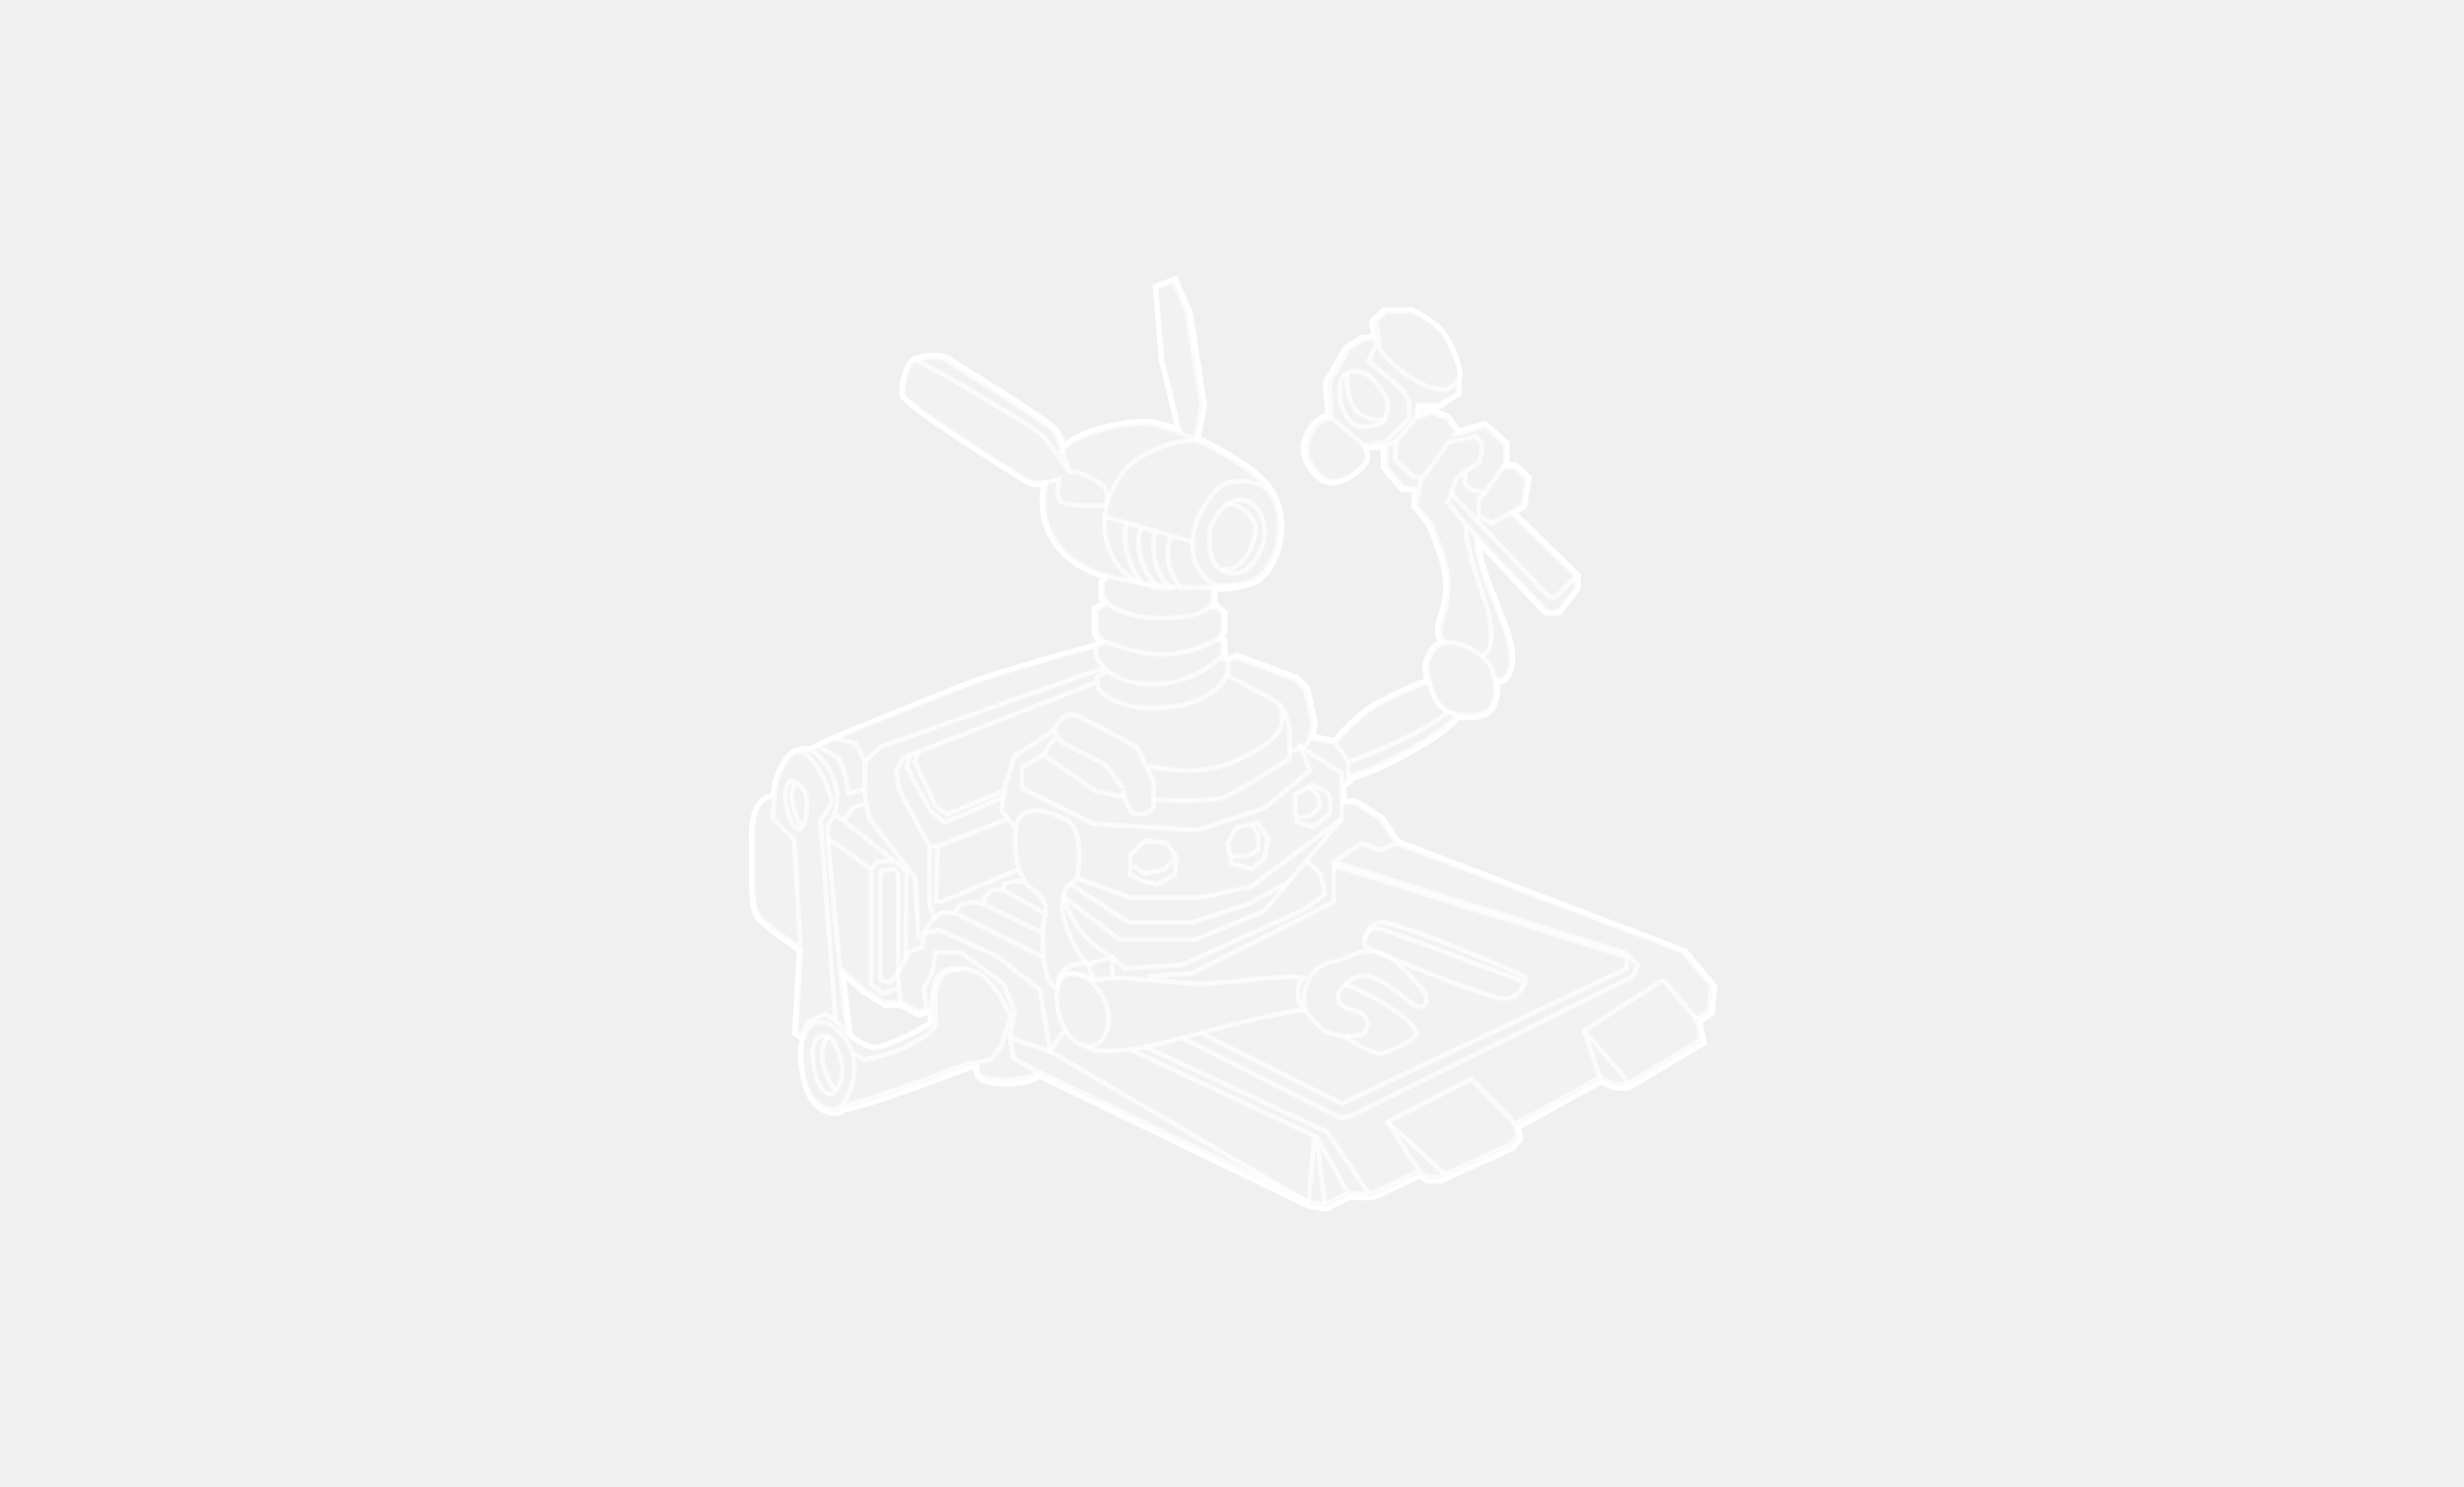
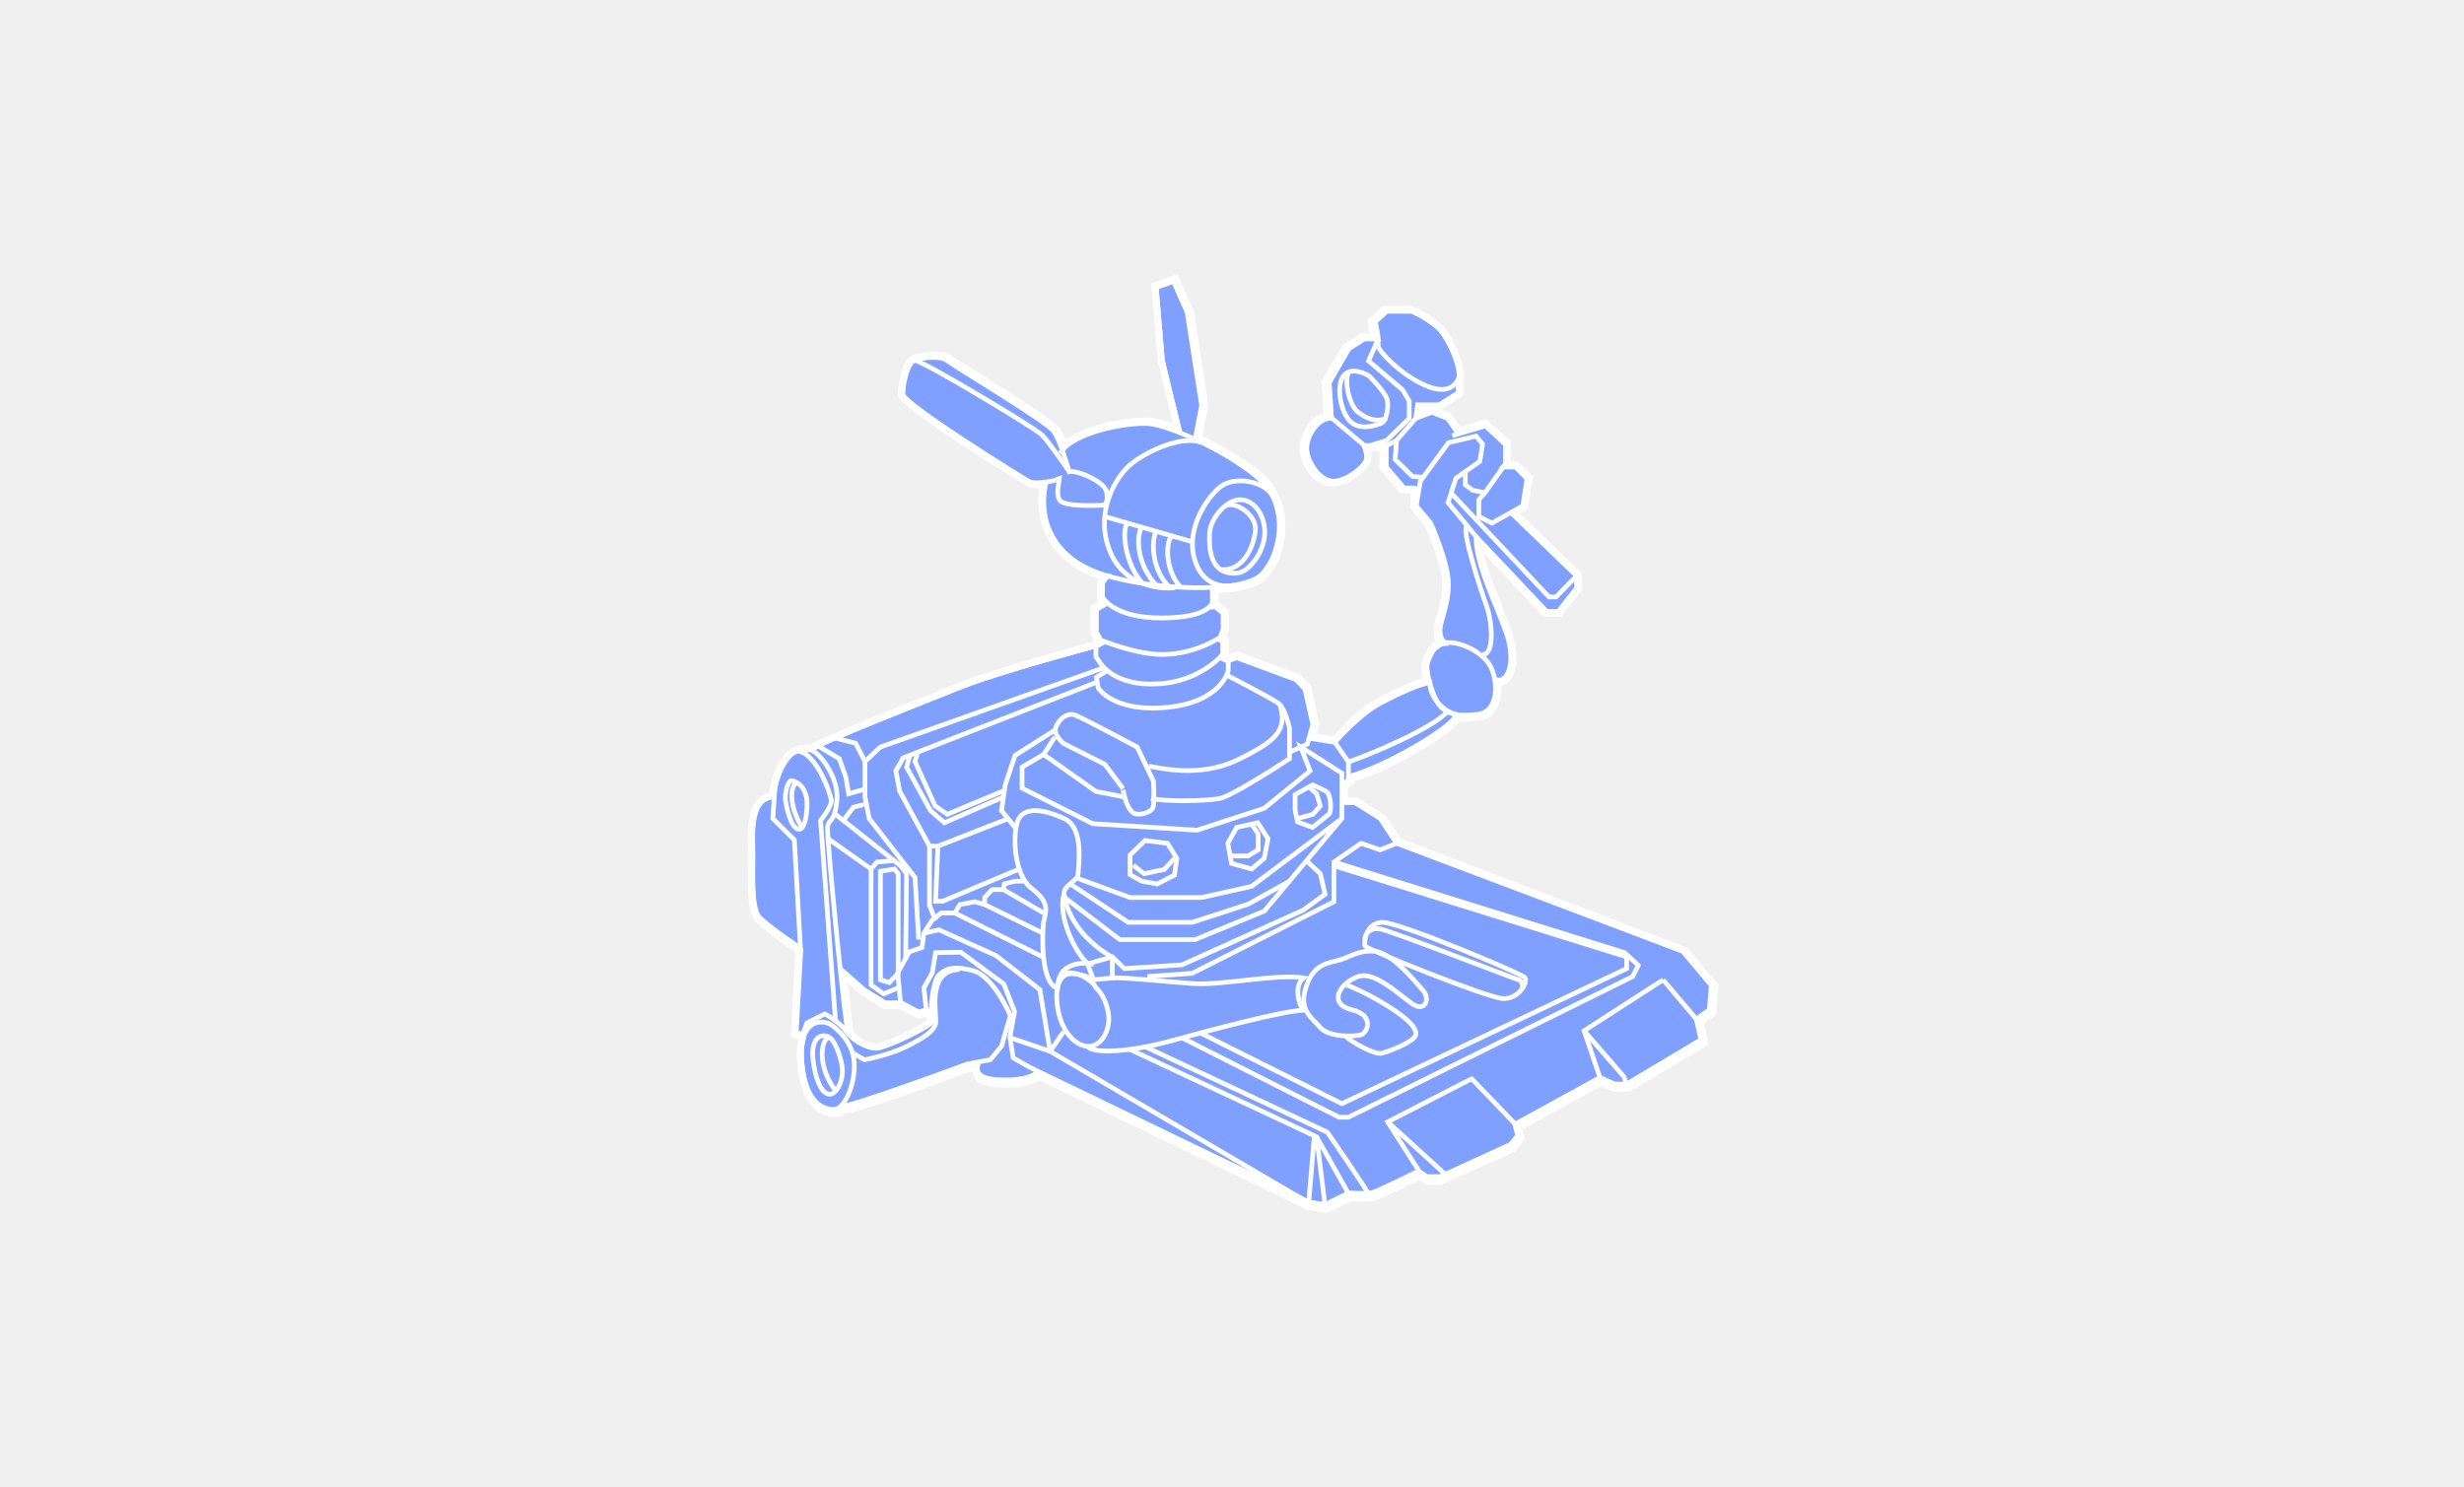
<svg id="bp-420" viewBox="0 0 527 318">
  <style type="text/css">
- 		.st0{fill:#fff2;stroke:#fff;stroke-miterlimit:10;}
- 		.st1{fill:none;stroke:#fffa;stroke-miterlimit:10;}
+ 		.st0{fill:#80a0ff;stroke:#fff;stroke-width:1.5;stroke-miterlimit:10;}
+ 		.st1{fill:none;stroke:#fff;stroke-miterlimit:10;}
</style>
  <g>
    <path class="st0" d="M302.3,108.3l3.2,3.9c0.3,0.8,3.8,8.7,3.7,13c-0.1,2.7-0.6,4.7-1.1,6.4c-0.4,1.2-0.7,2.3-0.7,3.4   c0,1.2,0.3,2,0.7,2.4c-0.1,0-0.2,0.1-0.2,0.1c-1.7,1-2,1.8-2.5,2.9c-0.1,0.3-0.2,0.5-0.4,0.8c-0.4,1-0.3,2.7,0.2,4.4   c-2.1,0.5-5.4,2-10.3,4.5c-4.1,2.1-8.6,7.1-9.5,8.2l-4.7-0.8l0.7-2.5l-1.7-7.9l-2.1-2.1l-13-4.9l-1.9,0.8l-0.9-0.4   c0.1-0.1,0.1-0.2,0.2-0.2l0.1-0.1V137l-0.7-0.4l0.7-1.9l0-3.7l-2-1.7l-0.4,0c0.1-0.2,0.1-0.4,0.2-0.5v-2.6c1.2-0.1,2.3-0.2,3.3-0.3   c0.3,0,0.7-0.1,1-0.1l0,0c2.7-0.5,4.9-1.2,6-2.4c2.5-2.5,4-6.7,4-10.9c0-2.7-0.7-5.1-1.9-7.2l0,0c0,0,0,0,0-0.1   c-0.6-0.9-1.2-1.8-2-2.6c-3.2-3.1-8.7-6.4-14-8.9l1.4-6.9l-3.1-20l-3.2-7.2l-4.4,1.6l1.4,16.1l3.5,14.5c-2.6-1-4.8-1.6-6.3-1.7   c-4.4-0.2-13.9,1.5-18,5.2c-0.5-1.2-0.9-2.4-1.5-3.2c-0.9-1.4-8.9-6.5-17.7-12c-2.6-1.6-4.9-3.1-5.3-3.4c-1.5-1.2-5.7-0.7-7.4-0.1   c-2.2,0.8-2.9,6-2.9,7.7c0,2.4,27.2,19.1,27.5,19.2c0.5,0.2,1.6,0.3,2.9,0.2c-1.4,7,1.1,15.9,12.7,19.7c0.1,0,0.2,0.1,0.3,0.1   l-0.8,1v3.2l0,0.2c0,0.1,0.2,0.4,0.7,1l-2.1,1.2v5.3l1,2l0.2,0.1l-0.8,0.4c-1,0.3-20.7,5.5-29.2,8.9c-19.8,7.9-29.6,11.9-30.8,12.8   c-0.7,0.5-1.3,0.5-2,0.5c-0.7,0-1.5,0-2.6,0.6c-2.2,1.2-4.4,5.8-4.5,9.5c-1,0.1-1.9,0.5-2.6,1.2c-1.5,1.5-2.2,4.5-2,9.2   c0,1.5,0,3,0,4.6c0,5.4-0.1,10.1,1.9,11.9c2.7,2.5,7.2,5.4,8.3,6.2l-1,17.9l1.7,1c-0.4,1.3-0.6,3.1-0.3,5.6   c0.9,9.4,5.4,10.4,7.3,10.4c0.1,0,0.3,0,0.4,0c0.5,0,1-0.3,1.5-0.7c1.4-0.1,6.5-1.4,26.8-9l1.5-0.3c-0.2,0.9,0,1.6,0.4,2.2   c0.8,1,2.6,1.5,5.7,1.5c0.4,0,0.9,0,1.4,0c4-0.2,5.5-1.3,5.9-1.7l57.7,27.9l3.8,0.6l5-2.5c0.7,0,3.7,0.2,4.8,0   c1.2-0.2,8.4-3.8,10.1-4.6l1.6,1.1h2.9l15.5-7l1.7-2.2l-0.5-2.3l17.6-9.7l3,1.3l2.9,0l16.3-9.7l-1-4.5l2.7-1.9l0.5-5.7l-6.3-7.6   L299.1,180l-3.4-5.1l-5.7-3.6h-2.5v-3.1l1.4-1v-0.6c7.4-1.9,21-9.9,22.7-12.8c0-0.1,0.1-0.2,0.1-0.3c0.3,0,0.8,0.1,1.5,0.1   c0.7,0,1.7,0,3-0.2c1.4-0.1,2.5-0.9,3.2-2.1c0.8-1.3,1.1-3.3,0.9-5.3c0.1,0,0.2,0,0.3,0c0.5,0,0.9-0.2,1.3-0.5   c1.7-1.3,2.4-5.2,0.7-10.2c-0.7-1.9-1.5-4-2.3-6.1c-1.9-4.6-3.7-9.3-4.1-13.2l14.3,15.2h3l4.1-5.3V123l-13.7-13.3l2.2-1.3l1-6.3   l-2.9-2.7h-1.9l0.1-0.1v-4.5l-4.7-4.3l-5.7,1.7l-2.2-3.2l-3.7-1.4l-2.8,1.1l0.2-1.6h4.2l4.5-2.9v-3.1c0.8-2.2-2.3-9.4-4.7-11.4   c-2.5-2.1-5.5-3.4-5.6-3.5l-5.8,0l-2.8,2.5l0.5,3.4h-2.5l-3.5,2.2l-4.4,7.5l0.5,7.1c-2.8,0.3-4.8,3.8-5.2,6.4   c-0.4,2.9,2.4,7.5,5.6,8c0.2,0,0.4,0,0.6,0c3.2,0,7.3-3.4,7.6-5c0.2-0.9-0.1-1.8-0.3-2.5h3.6v4.2l4,4.8h2.8L302.3,108.3z    M199,218.5c-0.9,1.3-10,5.6-11.8,5.5c-1.8-0.1-4.5-1.7-5.3-2.8c-0.2-0.6-0.8-6-1.5-12.7l4.2,3.7l4.6,2.9h3.3l4,2.1l2.2-0.7   L199,218.5z" />
  </g>
  <g>
    <path class="st1" d="M223.8,102.9c-1.7,6.4-0.1,16.1,12.1,20c10.3,3.3,29.7,4.2,33.9,0c4.2-4.2,5.9-14.3,0-20   c-5.9-5.7-19.8-12.1-24.4-12.3s-15.9,1.8-18.7,6.4" />
    <path class="st1" d="M228.7,100.9c1.7-0.4,7.7,2.2,8,4.4c0.3,2.2-0.2,2.8-1.1,2.8s-8.3,0.4-9-1.2c-0.8-1.5-0.1-3.4,0-4.5   c-2.1,0.9-5.5,1-6.3,0.7c-0.8-0.3-27.2-16.8-27.2-18.7s0.8-6.6,2.5-7.3c1.8-0.7,5.7-1,6.9,0c1.2,1,21.6,13.2,22.9,15.2   C226.8,94.4,228.1,99.1,228.7,100.9z" />
    <path class="st1" d="M195.7,77.1c2.1,0.3,25.7,14.5,27.1,15.9c1.4,1.3,5.9,7.9,5.9,7.9" />
    <path class="st1" d="M271.8,105.5c-2-2.6-7.7-3.6-10.6-1.5c-2.9,2.1-7.5,8.9-5.8,15.3s6.7,6.3,8.7,5.9" />
    <path class="st1" d="M258.7,114.1c0.2-3.5,3.9-7.4,6.7-7.2c2.9,0.1,5.2,3.4,5.1,7.2c-0.1,3.9-3.3,8.3-5.9,8.5   C262,122.8,258.3,122.1,258.7,114.1z" />
    <path class="st1" d="M262.1,108.2c2-1.1,6.8,1.9,6.4,5.4c-0.4,3.5-2.7,8.8-7.6,8.2" />
    <polyline class="st1" points="252.4,92.6 248.6,77.1 247.3,61.5 251,60.2 253.9,66.8 257,86.7 255.6,94  " />
    <line class="st1" x1="236.3" y1="110.5" x2="255" y2="115.9" />
    <path class="st1" d="M241.2,111.9c-1.4,1.2-0.6,8.8,3.1,12.8" />
    <path class="st1" d="M244.2,112.8c-1.2,1.7-1.2,7.8,3.1,12.4" />
    <path class="st1" d="M247.3,113.7c-0.9,1.3-1.4,7.9,3,12.1c0,0-9.2,0.6-12.7-7.4s0.4-15.1,3.3-18.2s11.9-7.4,16.1-5.5" />
    <path class="st1" d="M250.5,114.8c-1.2,1.4-1.3,7.4,2.1,10.9" />
    <path class="st1" d="M236.9,123.2l-1.1,1.5v3c0,0,2.2,4.5,12.6,4.5c10.5,0,10.9-3.4,10.9-3.4v-3" />
    <path class="st1" d="M236.9,129l-2.4,1.4v4.8l0.9,1.7c0,0,7.4,3.1,13.1,3.1c7.3,0,12.5-3.7,12.5-3.7l0.6-1.8v-3.3l-1.7-1.4   l-1.2,0.1" />
    <path class="st1" d="M236.3,137.3l-1.9,1v2.2l0.9,1.3c0,0,2.9,5,12.2,4.5c9.2-0.4,14-6.3,14-6.3v-2.7l-1.1-0.7" />
    <path class="st1" d="M236.9,143.4l-2.4,1.5l0.4,2.3c0,0,3.3,5.3,14.9,4.1c11.6-1.2,12.9-7.9,12.9-7.9v-1.9l-1.7-0.8" />
    <path class="st1" d="M262.3,144.4c0,0,10,5.1,11.3,6.2c1.3,1.1,2.2,5.2,2.2,5.2v6.5c0,0-12,7.9-14.9,8.5s-12,0.7-14.7,0" />
    <path class="st1" d="M245.7,163.9c2.1,0.3,10.7,2.6,18.9-1.3c8.2-4,10.9-6.3,9.1-12" />
    <polyline class="st1" points="262.6,141.4 264.5,140.7 277.2,145.4 279.1,147.4 280.8,155 279.6,159.2 275.8,160.9  " />
    <polyline class="st1" points="227.7,192 239.5,201 255.6,201 270.4,194.9 287,175.1 287,165.4 278.2,159.8 280.2,164.9    270.4,172.9 256,177.6 233.7,176.2 218.6,168.6 218.6,164.1 223.2,161.4  " />
    <polyline class="st1" points="275.8,188.5 267,193.4 255,197.3 241.3,197.3 228.9,189.1  " />
    <polyline class="st1" points="287,175.1 267.7,189.6 257,192 241.7,192 230.2,187.8  " />
    <path class="st1" d="M242.4,173.9c1.1,0.7,4.1,0,4.3-1.5c0.2-1.5,0-5.3,0-5.3l-3.5-7.3c0,0-11-5.9-13.2-6.8   c-2.2-0.9-4.3,1.9-4.3,3.2c0,1.3,1.7,2.8,1.7,2.8l8.9,4.5l3.9,5.2C240.1,168.6,240.8,172.9,242.4,173.9z" />
    <polyline class="st1" points="225.6,157.7 223.2,161.4 234.4,169.3 240.5,170.5  " />
    <path class="st1" d="M277,173.3V170l3.7-2.1c0,0,2.3,1,3.1,1.5c0.8,0.6,1.1,4.2,0.4,4.8c-0.7,0.6-3.5,2.8-3.5,2.8l-3.2-1.2   L277,173.3z" />
    <polygon class="st1" points="262.6,180.4 264.5,177 269,176 271.2,179.4 270.4,183.6 267.7,185.9 263.4,184.7  " />
    <polygon class="st1" points="244.2,188.5 247.5,189.1 251.2,187.2 251.7,183.6 249.7,180.4 244.9,179.8 241.7,182.9 241.7,187.1     " />
    <polyline class="st1" points="242.4,185.1 244.7,186.9 249,186 251.2,183.6  " />
    <polyline class="st1" points="263.4,183.1 266.9,183.1 269.1,181.8 269.1,178.4 267.7,176.3  " />
    <polyline class="st1" points="277.5,175.1 280.8,174.2 282.4,172.4 281.6,169.8 279.9,168.3  " />
    <path class="st1" d="M227.6,191.3c-0.3-1.9,3-2.8,3-4.4c0-1.7,1.4-9.8-3-11.8c-4.4-2-8.2-2.5-9.7,0c-1.4,2.5-1.3,11.9,2.8,15   c4.1,3.1,2.9,5,2.5,7.2c-0.3,2.2-0.7,13.1,3,14.1c0,0,0.3-3.3,3.2-3.1s4.5,1.3,4.5,1.3l4-0.4v-4.4   C237.9,204.7,228.9,200.2,227.6,191.3z" />
    <path class="st1" d="M226.3,210.8c0.1-4.4,4.4-4.9,6.3-4.7c-2.6-2.3-6.5-10.1-5-14.9" />
    <path class="st1" d="M234.4,211.3c-0.6-1.8-7.7-6.2-8.3,0c-0.6,6.2,2.1,11.4,5.7,12.4c3.6,1,6-3.5,5.2-7.3   C236.3,212.8,234.4,211.3,234.4,211.3z" />
    <path class="st1" d="M232.6,223.9c1.5,1.6,9.4,1.1,18.1-1.3s23.9-6.4,28.1-6.5c-1.2-1.4-2-5.4,0-6.9c-5.1-1-18.1,1.7-23.7,1.2   c-5.6-0.4-15.2-1.4-17.2-1.2" />
    <polyline class="st1" points="245.4,208.9 255,208.2 285.3,192.9 285.3,184.4 291.1,180.4 295.2,181.8 298.7,180.4 295.2,175.1    289.8,171.7 287,171.7  " />
    <polyline class="st1" points="279.9,157.9 285.5,158.8 288.4,163 288.4,166.9 287,167.9  " />
    <path class="st1" d="M285.5,158.8c0,0,5.1-5.9,9.6-8.3s8.5-4.1,10.7-4.5c0,3,2.6,6,5.5,6.8c0.7,2-15.3,11.5-22.9,13.3" />
    <path class="st1" d="M288.4,163c3.6-1.2,17.9-7,21.3-10.9" />
    <path class="st1" d="M308.1,137.9c2.7-1.6,9.5,1.4,11,5.3c1.5,3.9,0.9,9.2-3,9.6c-3.9,0.4-4.8,0-4.8,0s-2.5-0.2-3.9-2.6   c-1.3-2.4-2.7-7.1-2-8.7C306.2,139.8,306.2,139,308.1,137.9z" />
    <path class="st1" d="M319.7,145.2c2.4,1.5,4.8-3,2.5-9.7c-2.3-6.7-6.6-14.8-6.5-20.7l-6-7.3l1.7-5.2l5.1-3.6l0.6-3.7l-1.4-1.7   l-5.9,1.4l-6,8.2l-0.9,5.3l3.1,3.7c0,0,3.9,8.6,3.8,13.3s-1.8,7.4-1.8,9.7s1.3,2.6,1.3,2.6" />
    <polyline class="st1" points="313.4,100.8 313.4,103.7 315,104.9 317.6,105.4 322,99.2 322,95.1 317.7,91.1 310.6,93.2  " />
    <polyline class="st1" points="321.4,99.9 324.1,99.9 326.6,102.4 325.7,108.2 319.1,111.9 316.3,110.5 316.3,106.9 317.6,105.4     " />
    <polyline class="st1" points="323.1,109.6 337.2,123.2 337.2,125.8 333.3,130.8 330.8,130.8 315.7,114.8  " />
    <polyline class="st1" points="337.2,123.2 332.8,127.7 331.3,127.7 310.3,105.4  " />
    <polyline class="st1" points="302.8,104.4 300.3,104.4 296.5,99.9 296.5,95.4 298.7,94.2 302.8,89.5 306.2,88.2 309.6,89.5    311.9,92.8  " />
    <polyline class="st1" points="298.7,94.2 298.4,98.3 302.1,101.9 304.2,102.1  " />
    <polyline class="st1" points="311.9,81.1 311.9,84 307.8,86.6 303.2,86.6 302.8,89.5  " />
    <path class="st1" d="M292.7,95.4l3.9-1.2l4.8-4.7v-3.7l-1.4-2.4l-7.3-6.2l2-4.5l0.1,1.5c0.2,0.9,4.4,5.6,9.5,8s6.8,0.4,7.7-1.2   c0.9-1.6-2.1-8.9-4.5-11c-2.4-2.1-5.5-3.4-5.5-3.4h-5.4l-2.4,2.2l0.6,3.7h-3l-3.3,2.1l-4.2,7.3l0.5,7.5l7,5.9h4.8" />
    <path class="st1" d="M292.8,80.4c-1.5-0.9-4.6-2-5.8,0.6c-1.2,2.6,0,7.9,2.2,9.5c2.2,1.6,5.3,0.4,6.3,0c1-0.4,1.7-3.7,1.1-5.3   C296,83.6,292.8,80.4,292.8,80.4z" />
    <path class="st1" d="M288.4,79.6c-1,2.5,0.4,7.3,2,8.5c1.5,1.2,3.9,2.5,6.2,1.3" />
    <path class="st1" d="M284.7,89.5c-2.7-0.1-4.9,3.3-5.2,5.9c-0.3,2.6,2.2,7,5.2,7.5c2.9,0.5,7.4-3.2,7.6-4.6s-0.6-2.9-0.6-2.9" />
    <path class="st1" d="M317,140c2.6,0.3,2.3-6.6,0.9-10.5c-1.4-3.9-5-15.1-4.3-16.8" />
    <polyline class="st1" points="285.3,184.4 347.5,203.8 350.4,206.5 349.2,208.9 288.4,239 286.4,239 252.8,222  " />
    <polyline class="st1" points="256.6,220.9 287,236.1 347.9,207.2 347.9,204.7 285.3,185.2  " />
    <path class="st1" d="M279.5,210.7c1.2-3.4,3.2-4.5,6.1-5.1c2.9-0.6,4.6-2.4,8.4-2.1c3.7,0.3,8.6,6.4,10.2,8.2   c1.7,1.7,0.8,4.3-1.3,3.5s-8.4-7.7-12.4-6.3c-4.1,1.4-6.5,5.9-1.4,7.1c5.1,1.2,3.3,5.1,1.9,5.4c-1.4,0.3-6.9,0.7-8.9-1.9   C279.9,217.1,277.7,215.6,279.5,210.7z" />
    <path class="st1" d="M287.9,221.7c0.8,1,6.2,4.1,7.7,3.6c1.5-0.4,6.8-2.4,7.2-3.9c0.9-3.5-14-10.8-15.3-10.8" />
    <path class="st1" d="M321.3,213.6c-3.5-0.3-29.3-10.6-29.4-11.3c-0.1-0.8,0.1-4.8,3.7-5c3.6-0.1,29.3,10.8,30.4,11.7   C327.1,209.8,324.9,213.9,321.3,213.6z" />
    <path class="st1" d="M325.4,211.7c0.6-1-0.1-2-0.6-2.1c-0.6-0.1-27.6-10.6-29.7-10.9c-2.1-0.3-3.2,1.1-3.2,2.3" />
    <polyline class="st1" points="338.8,220.5 347.3,230.3 347.9,231.9  " />
    <path class="st1" d="M345.4,231.9" />
    <line class="st1" x1="355.7" y1="209.6" x2="362.8" y2="218" />
    <path class="st1" d="M363.8,222.5" />
    <polyline class="st1" points="342.2,230.5 338.8,220.5 355.7,209.6  " />
    <path class="st1" d="M323.1,244.8" />
    <polyline class="st1" points="324.1,240.5 314.8,230.8 314.3,231  " />
    <polyline class="st1" points="314.3,231 296.8,240 303.5,250.5  " />
    <line class="st1" x1="309.1" y1="251.2" x2="296.8" y2="240" />
    <path class="st1" d="M292.6,255.3c-0.1-0.6-8.7-13.1-8.7-13.1l-39-18.3" />
    <polyline class="st1" points="241.7,224.5 281.6,243.2 288.4,255.3  " />
    <line class="st1" x1="283.4" y1="257.8" x2="281.6" y2="243.2" />
    <line class="st1" x1="279.9" y1="257.3" x2="281.1" y2="243.2" />
    <polyline class="st1" points="279.4,184.1 282.4,186.9 283.4,191.3 278.7,194.7 252.8,206.4 240.5,207.2 237.9,204.7 232.6,206.2    233.9,209.6  " />
    <path class="st1" d="M234.4,138.2c0,0-20.4,5.4-29.2,8.9c-8.8,3.5-29.1,11.5-30.7,12.7c-1.7,1.2-2.6,0.1-4.6,1.1s-4.3,5.7-4.3,9.6   c-3.5,0-4.8,3.4-4.6,9.9c0.2,6.5-0.6,14,1.7,16.1c3.1,2.8,8.5,6.3,8.5,6.3l-1.3-23.1l-4.6-4.6l0.3-4.6" />
    <polyline class="st1" points="236.2,142.8 188.3,159.8 185,162.9  " />
    <polyline class="st1" points="178.7,157.9 183,159 185,162.9 185,170.5 185.9,175.1 195.7,187.7 196.5,201  " />
    <polyline class="st1" points="234.4,146 193.2,162.1 191.6,164.9 192.4,169.2 198.8,181 200.6,181 215.7,175.1  " />
    <polyline class="st1" points="217.1,177 214.2,173.4 215,167.9 217.1,161.6 225.6,156.2  " />
    <polyline class="st1" points="214.8,169.1 202.6,174.2 200,172.4 195.7,162.9 196.3,160.9  " />
    <polyline class="st1" points="194.6,161.6 193.9,164.1 199,173.4 202,176 214.6,170.5  " />
    <path class="st1" d="M218,185.9c0,0-16.4,6.9-16.4,6.9h-1.5l0.5-11.9" />
    <polyline class="st1" points="198.8,181 198.8,193.7 200.1,196.9  " />
    <polyline class="st1" points="223.2,195.3 214.6,190.3 214.8,189.1 217.1,188.5 219.2,188.5  " />
    <polyline class="st1" points="214.6,190.3 212.2,190.3 210.6,192 210.6,193.5 223,199.6  " />
    <polyline class="st1" points="210.6,193.5 208.5,192.9 205.3,193.5 204.2,195.3 223.2,204.8  " />
    <path class="st1" d="M204.2,195.3h-2.9l-1.9,1.5l-1.8,2.8l-0.4,3.1l-2.7,0.9l-2.5,4.5l0.6,6.3l3.9,2.1l1.6-0.5l-0.5-4.7l1.8-3.2   l0.7-4.3l5.4-0.1l9.2,6.8l2.3,5.9l-1,5.4l0.7,4.5l3.7,2.1l59.5,28.7l3.5,0.6l5-2.5c0,0,3.6,0.2,4.8,0s10.2-4.7,10.2-4.7l1.8,1.2   h2.8l15.1-6.9l1.5-1.9l-0.6-2.4l18.2-10l3.2,1.4h2.5l15.9-9.5l-1-4.4l2.8-2l0.4-5.2l-6.1-7.3l-61.2-23.1" />
    <polyline class="st1" points="227.5,220.7 224.6,224.9 216.1,222  " />
    <polyline class="st1" points="279.9,257.3 224.6,224.9 222.4,211.7 213,204.4 200.8,198.9 197.7,199.6  " />
    <polyline class="st1" points="192.6,214.5 189.3,214.5 184.8,211.7 179.9,207.4  " />
    <polyline class="st1" points="178.7,174.2 192.6,185.2 193.9,186.9 193.7,205.2  " />
    <polyline class="st1" points="192.1,211.3 189,212.6 186.3,210.7 186.3,185.9 187.6,184.4 191.3,184.1  " />
    <polygon class="st1" points="192.1,208.2 192.1,186.9 191.3,185.9 188.3,186.4 188.3,209.6 190.2,210.2  " />
    <path class="st1" d="M169.4,167c-0.9-0.2-1.6,2.7-1.4,4.2c0.2,1.4,1.1,5.9,2.8,6.2c1.7,0.2,2-5.3,1.7-6.8   C172.1,168.9,171.3,167.5,169.4,167z" />
    <path class="st1" d="M170.2,167.6c-1,0.7-1.7,4.2,1.3,9.4" />
    <path class="st1" d="M173.1,160.4c1.7-0.1,6.4,5.7,5.9,10.8s-1.8,3.8-2,5.8c-0.2,2.1,3.8,43.3,4.5,44.4c-1.5-2.7-5.1-4.5-5.1-4.5   l-3.8,1.9l-1,2.6l-1.3-0.7l1-17.9" />
    <path class="st1" d="M178.7,218.4l-3.2-42.9c0,0,2.4-2.9,2.3-4.3s-3.4-10.5-7.3-10.5" />
    <polyline class="st1" points="175,159.6 179.5,162.3 180.9,166.2 181.5,169.8 185,168.8  " />
    <path class="st1" d="M185,172.2c-0.2-0.2-2.5,0.5-2.5,0.5l-2.1,2.8" />
    <line class="st1" x1="186.3" y1="185.9" x2="177.1" y2="179.4" />
    <path class="st1" d="M177.6,219.1c-2.4-1.2-6.9-0.6-6.1,8.3c0.8,8.9,5,10.1,7.1,9.9c2.2-0.2,4.7-6.2,4-10.9   C181.9,221.8,177.6,219.1,177.6,219.1z" />
    <path class="st1" d="M178.2,222.8c-1.2-2.1-5-2-4.3,3.9c0.7,5.9,2.6,7.8,4,7.3c1.3-0.5,2.8-3.4,2.1-6.5   C179.3,224.2,178.2,222.8,178.2,222.8z" />
    <path class="st1" d="M177.5,222c-1.6-0.5-3.2,5.5,1.2,11.3" />
    <path class="st1" d="M179.9,236.6c0.8,0.7,27-9,27-9l4.9-0.9l2.4-2.9l1.9-6.5c0,0-3.5-8.5-8.1-9.7s-6.1-0.1-7.3,1.1   c-1.2,1.3-2,8.4-1.2,9.4s-10.3,6.2-12.3,6.1c-2-0.1-4.8-1.8-5.7-3" />
    <path class="st1" d="M182.3,225.2l2.6,1.5c0,0,5-0.9,8.9-2.8c3.9-1.9,5.8-3.3,6.3-4.8s-2.3-11.5,5.1-11.7" />
    <path class="st1" d="M209.1,227.7c-0.7,2.9,2.4,3.4,7,3.3c4.6-0.2,5.7-1.6,5.7-1.6" />
  </g>
</svg>
